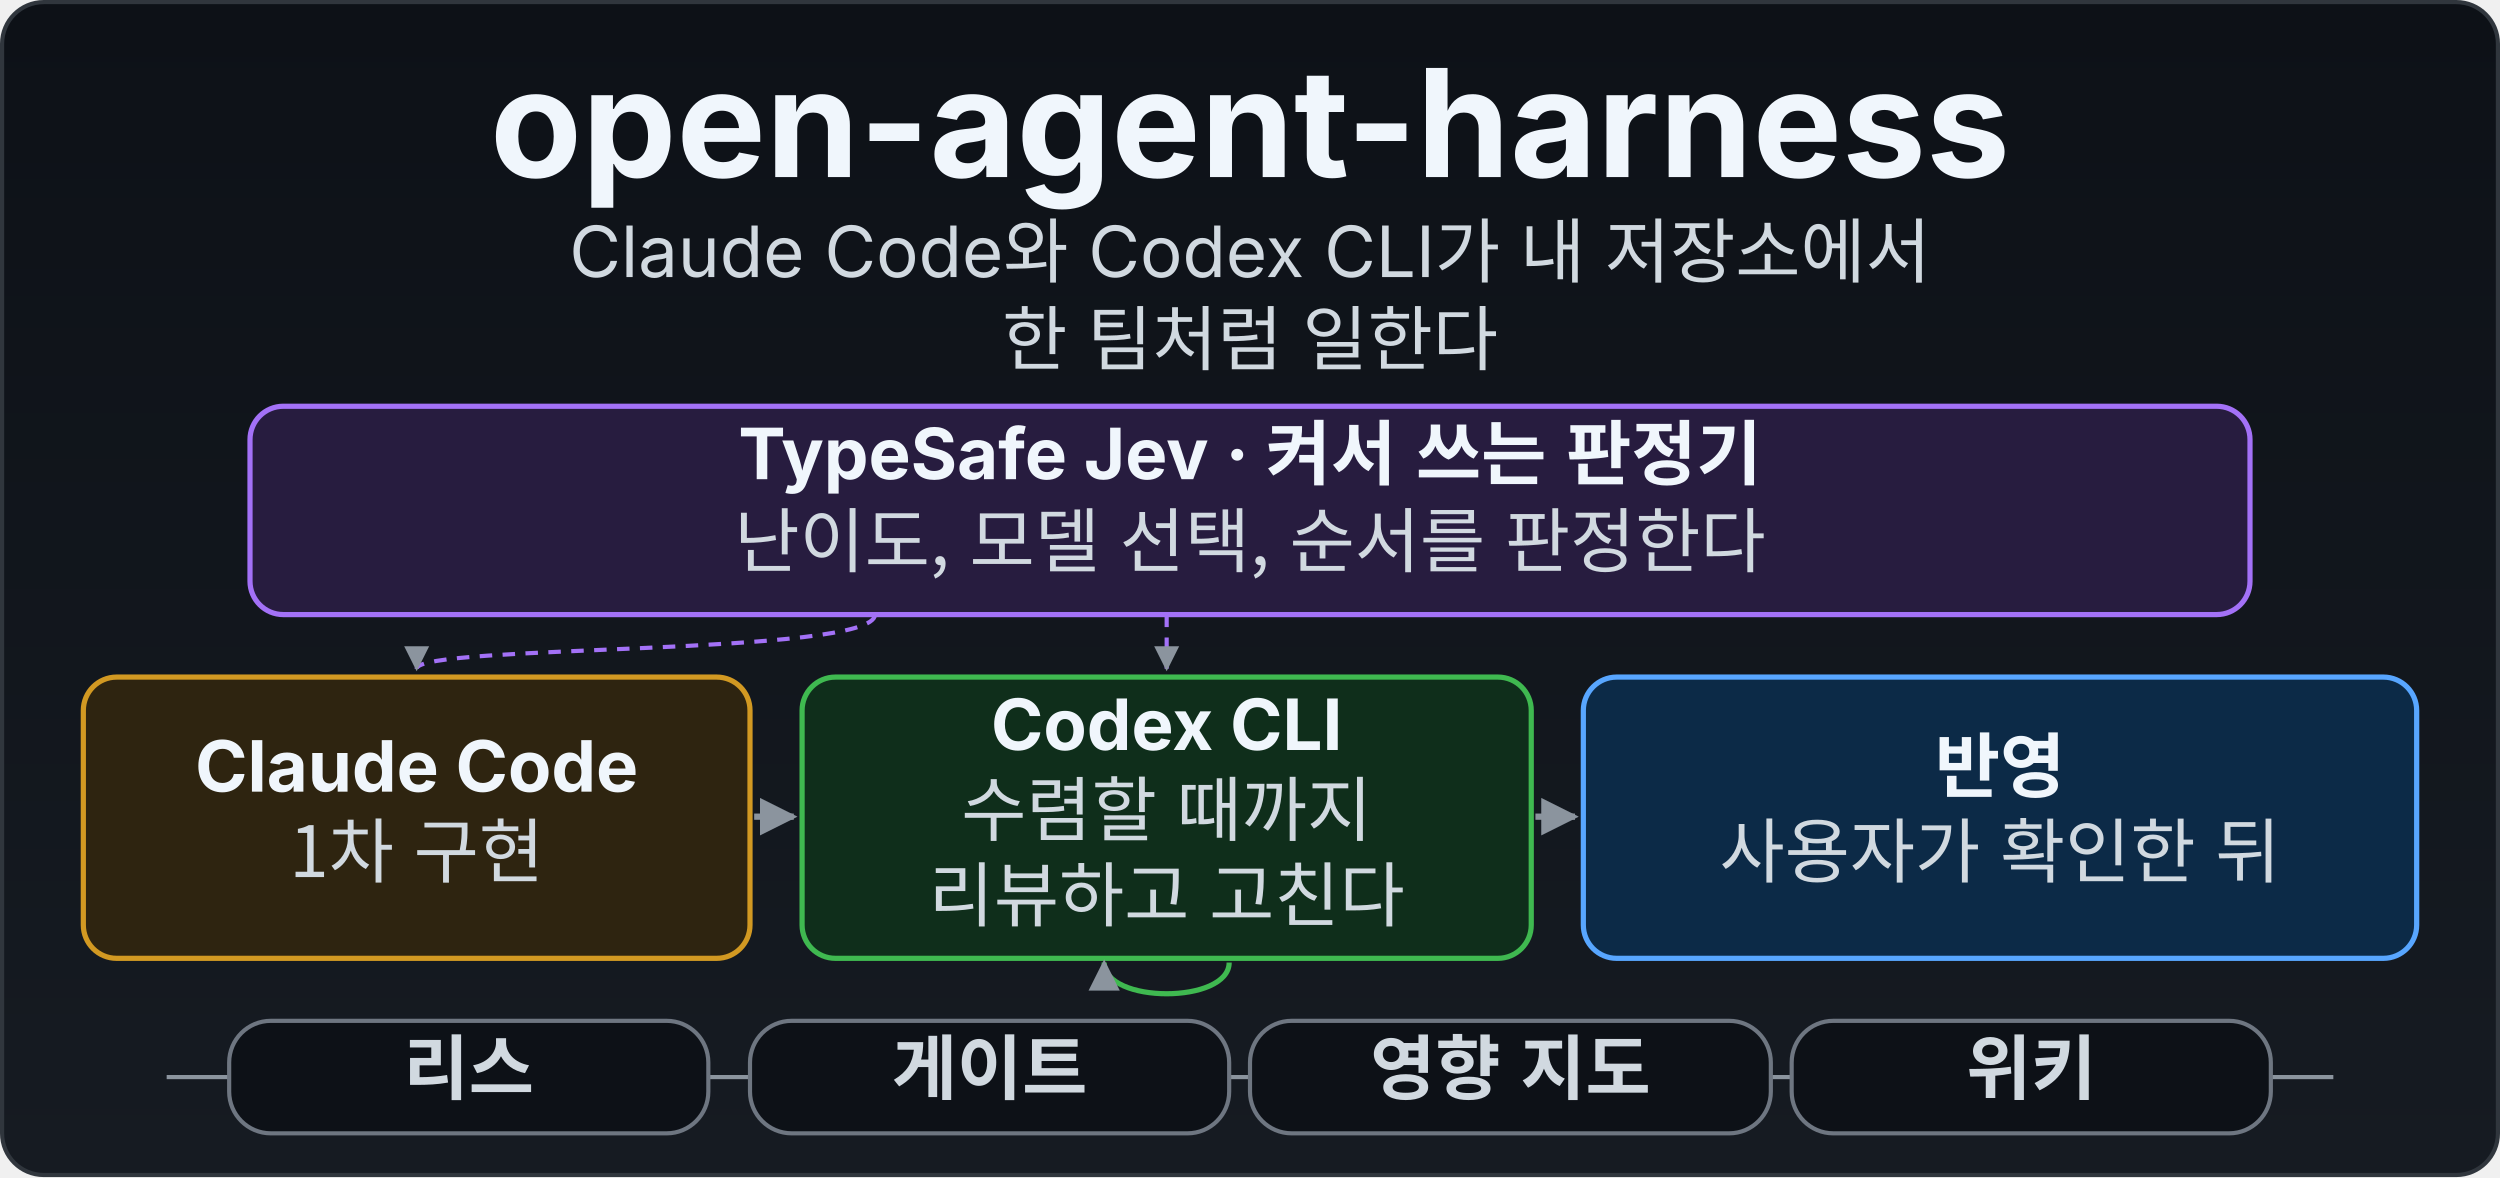
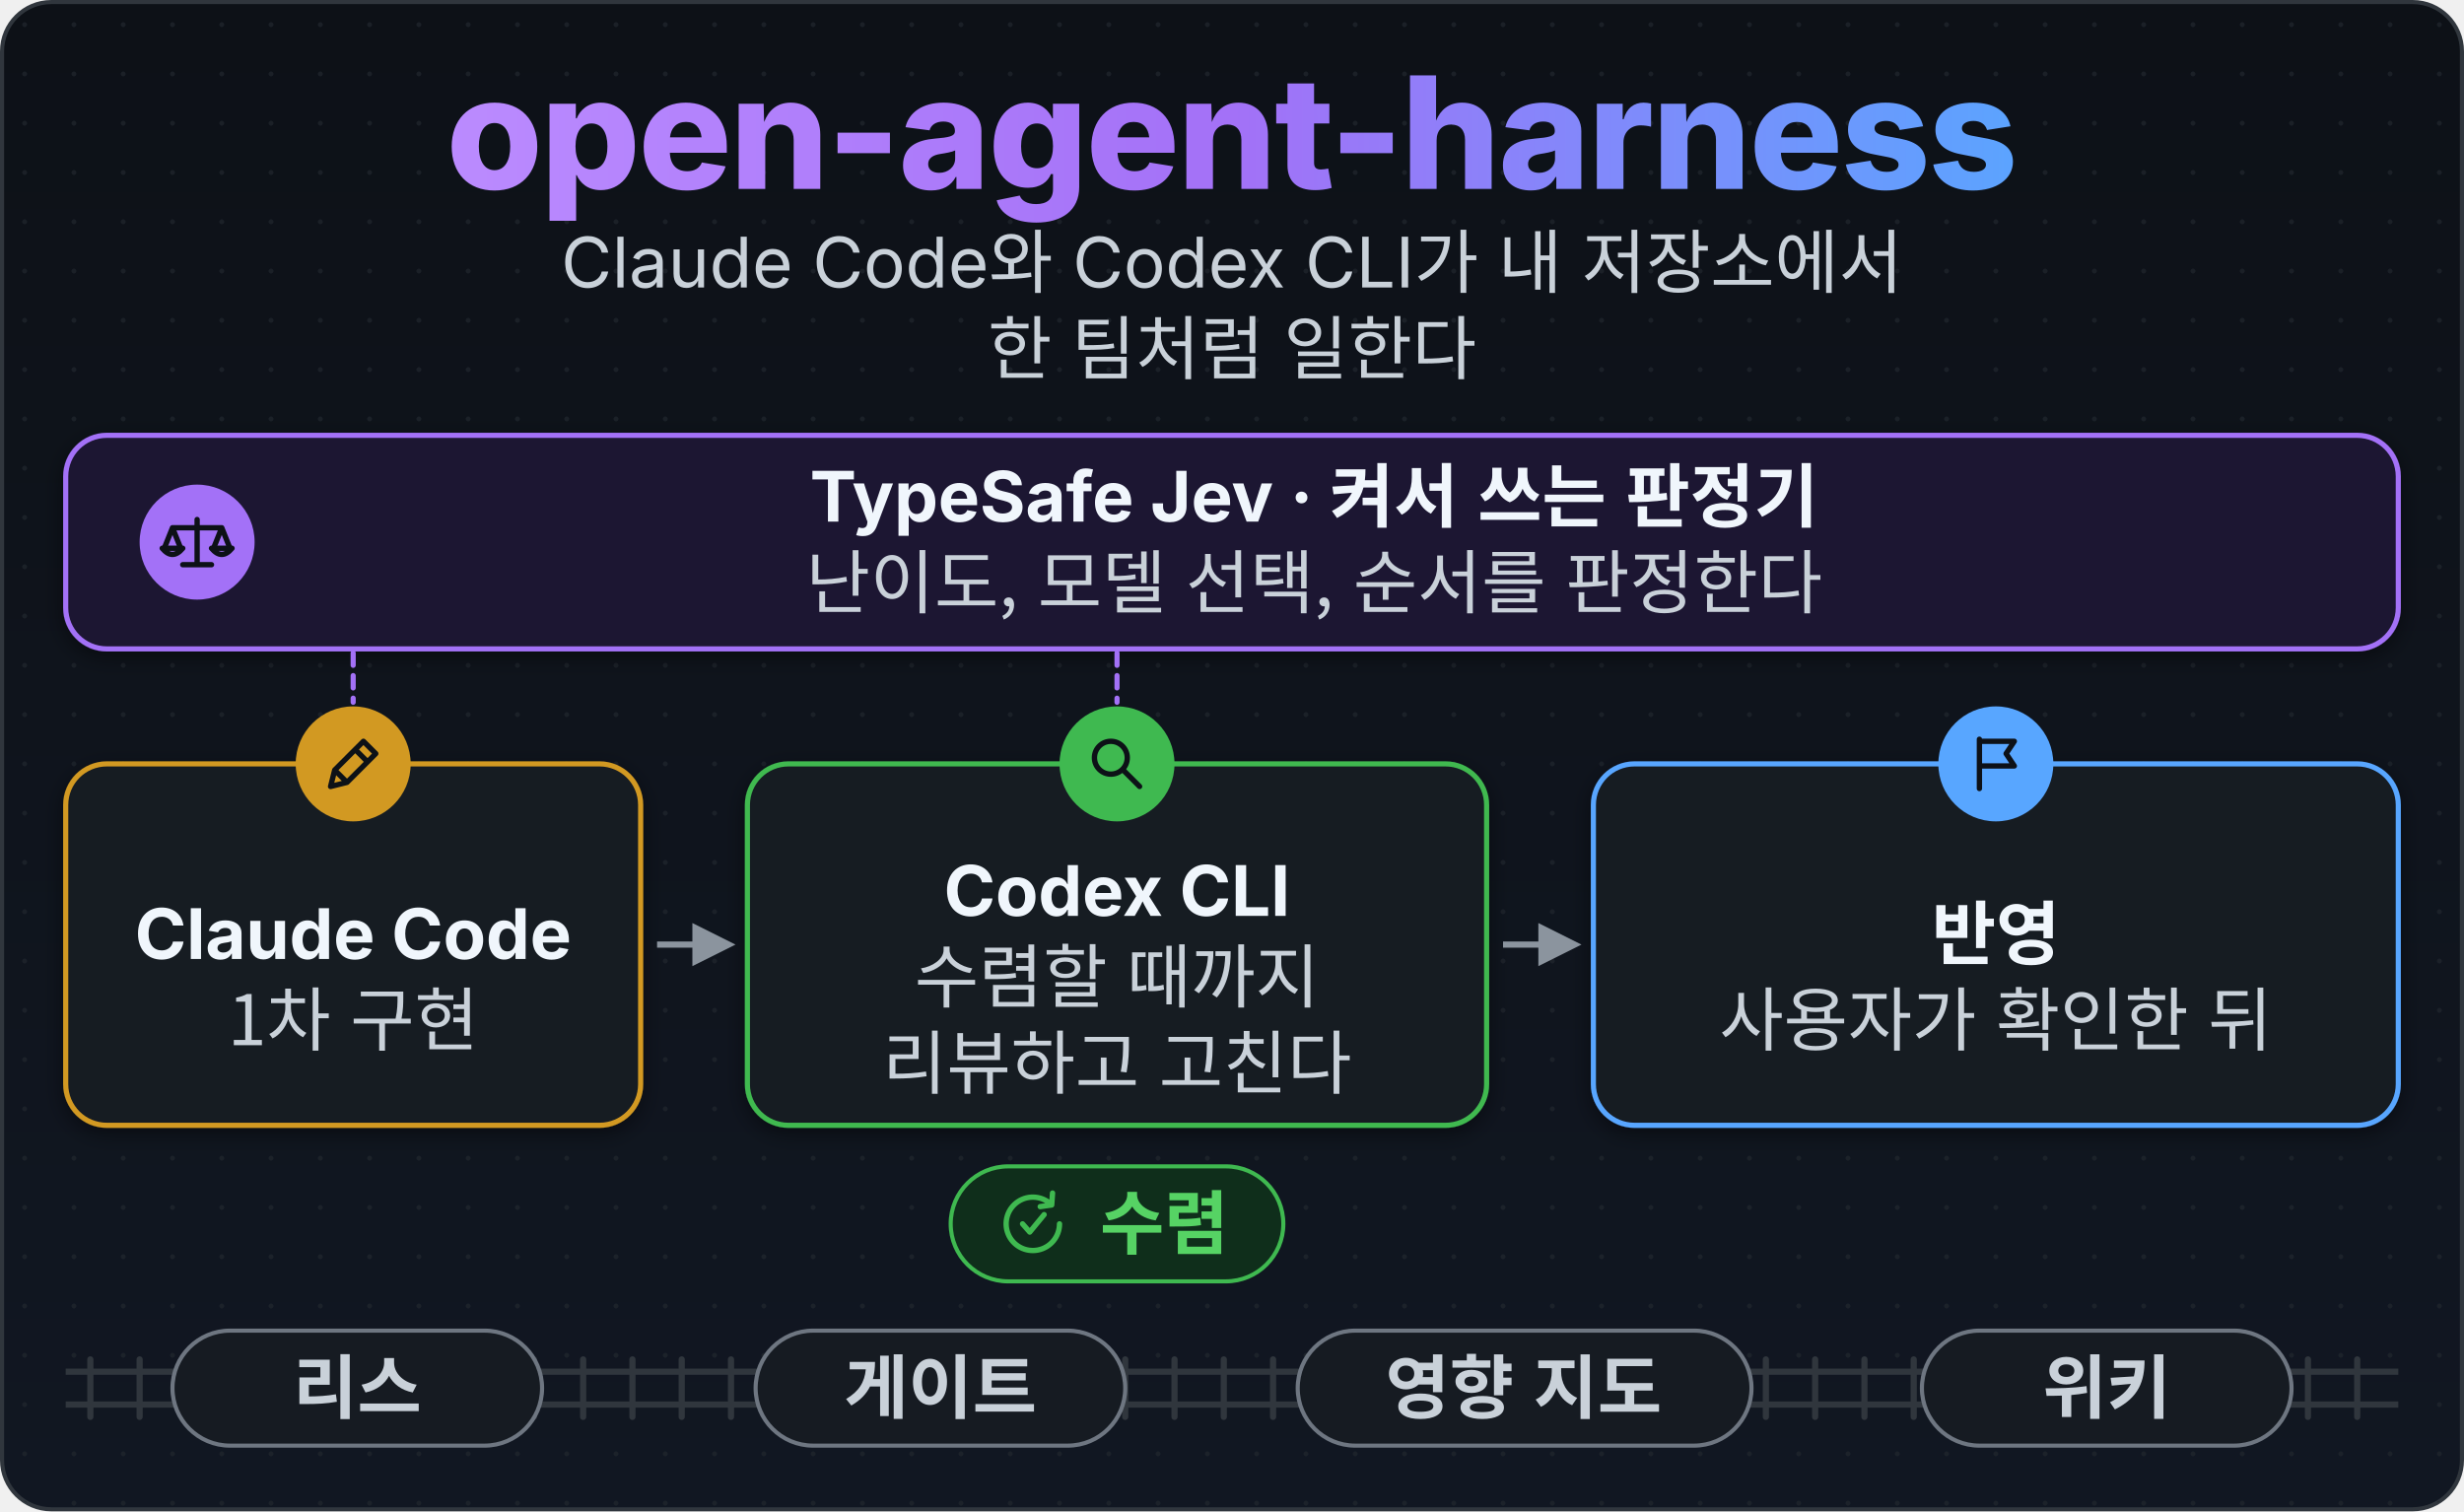
- <svg xmlns="http://www.w3.org/2000/svg" width="1200" height="565" viewBox="0 0 1200 565" role="img" aria-labelledby="title desc" xml:lang="ko">
+ <svg xmlns="http://www.w3.org/2000/svg" width="1200" height="736" viewBox="0 0 1200 736" role="img" aria-labelledby="title desc" xml:lang="ko">
  <defs>
    <linearGradient id="bg" x1="0" y1="0" x2="0" y2="1">
      <stop offset="0" stop-color="#0d1117" />
-       <stop offset="1" stop-color="#161b22" />
+       <stop offset="1" stop-color="#111722" />
    </linearGradient>
-     <marker id="arrow" viewBox="0 0 10 10" refX="9" refY="5" markerWidth="6" markerHeight="6" orient="auto-start-reverse">
+     <linearGradient id="ink" gradientUnits="userSpaceOnUse" x1="200" y1="0" x2="1000" y2="0">
+       <stop offset="0" stop-color="#bc8cff" />
+       <stop offset="0.5" stop-color="#a371f7" />
+       <stop offset="1" stop-color="#58a6ff" />
+     </linearGradient>
+     <pattern id="grid" width="24" height="24" patternUnits="userSpaceOnUse">
+       <circle cx="12" cy="12" r="1.2" fill="#21262d" />
+     </pattern>
+     <filter id="shadow" x="-10%" y="-10%" width="120%" height="140%">
+       <feDropShadow dx="0" dy="3" stdDeviation="5" flood-color="#000000" flood-opacity="0.45" />
+     </filter>
+     <filter id="soft" x="-100%" y="-100%" width="300%" height="300%">
+       <feGaussianBlur stdDeviation="4" />
+     </filter>
+     <marker id="arrow" viewBox="0 0 10 10" refX="8" refY="5" markerWidth="7" markerHeight="7" orient="auto">
      <path d="M0,0 L10,5 L0,10 z" fill="#8b949e" />
    </marker>
  </defs>
  <style>
text { font-family: -apple-system, BlinkMacSystemFont, "Apple SD Gothic Neo", "Malgun Gothic", "Noto Sans KR", "Segoe UI", sans-serif; text-anchor: middle; }
- .title { font-size: 72px; font-weight: 700; fill: #f0f6fc; }
- .pitch { font-size: 34px; fill: #d1d9e0; }
+ .title { font-size: 76px; font-weight: 800; fill: url(#ink); letter-spacing: -1px; }
+ .pitch { font-size: 34px; fill: #c9d1d9; }
.jev { font-size: 34px; font-weight: 700; fill: #f0f6fc; }
- .jevhint { font-size: 34px; fill: #d1d9e0; }
+ .jevhint { font-size: 34px; fill: #c9d1d9; }
.name { font-size: 34px; font-weight: 700; fill: #f0f6fc; }
- .hint { font-size: 34px; fill: #d1d9e0; }
- .rail { font-size: 34px; font-weight: 600; fill: #d1d9e0; }
+ .hint { font-size: 34px; fill: #c9d1d9; }
+ .done { font-size: 34px; font-weight: 700; fill: #56d364; }
+ .rail { font-size: 34px; font-weight: 600; fill: #c9d1d9; }
+ .dot { animation: travel 8s ease-in-out infinite both; }
+ .halo-claude { animation: glow-claude 8s ease-in-out infinite both; }
+ .halo-codex { animation: glow-codex 8s ease-in-out infinite both; }
+ .halo-land { animation: glow-land 8s ease-in-out infinite both; }
+ .ring { transform-box: fill-box; transform-origin: center; animation: spin 8s ease-in-out infinite both; }
+ .settle { animation: settle 8s ease-in-out infinite both; }
+ .judge-link { animation: drift 6s linear infinite both; }
+ @keyframes travel {
+   0% { transform: translate(314px, 460px); opacity: 0; }
+   3% { transform: translate(314px, 460px); opacity: 1; }
+   12% { transform: translate(362px, 460px); opacity: 1; }
+   15% { transform: translate(362px, 460px); opacity: 0; }
+   60% { transform: translate(726px, 460px); opacity: 0; }
+   63% { transform: translate(726px, 460px); opacity: 1; }
+   72% { transform: translate(774px, 460px); opacity: 1; }
+   75%, 100% { transform: translate(774px, 460px); opacity: 0; }
+ }
+ @keyframes glow-claude { 0%, 100% { opacity: 0; } 5% { opacity: 0.5; } 14% { opacity: 0; } }
+ @keyframes glow-codex { 0%, 16%, 60%, 100% { opacity: 0; } 22%, 52% { opacity: 0.5; } }
+ @keyframes glow-land { 0%, 72%, 92%, 100% { opacity: 0; } 78% { opacity: 0.5; } }
+ @keyframes spin { 0%, 16% { transform: rotate(0deg); } 56%, 100% { transform: rotate(720deg); } }
+ @keyframes settle { 0%, 8%, 62%, 100% { opacity: 1; } 14%, 56% { opacity: 0; } }
+ @keyframes drift { to { stroke-dashoffset: -22; } }
+ @media (prefers-reduced-motion: reduce) { * { animation: none !important; } }
</style>
-   <rect x="1" y="1" width="1198" height="563" rx="20" fill="url(#bg)" stroke="#30363d" stroke-width="2" />
-   <text class="title" x="600" y="85">open-agent-harness</text>
-   <text class="pitch" x="600" y="133">Claude Code와 Codex CLI가 내 저장소에서</text>
-   <text class="pitch" x="600" y="175">한 팀처럼 일한다</text>
-   <rect x="120" y="195" width="960" height="100" rx="16" fill="#271c3f" stroke="#a371f7" stroke-width="2.5" />
-   <text class="jev" x="600" y="230">TypeSafe Jev · 켜서 쓰는 판정기</text>
-   <text class="jevhint" x="600" y="272">난이도, 모델 선택, 순서를 판정한다</text>
-   <path d="M420,295 C420,315 200,309 200,321" fill="none" stroke="#a371f7" stroke-width="2" stroke-dasharray="6 5" marker-end="url(#arrow)" />
-   <line x1="560" y1="295" x2="560" y2="321" stroke="#a371f7" stroke-width="2" stroke-dasharray="6 5" marker-end="url(#arrow)" />
-   <rect x="40" y="325" width="320" height="135" rx="16" fill="#2e2410" stroke="#d29922" stroke-width="2.5" />
-   <text class="name" x="200" y="380">Claude Code</text>
-   <text class="hint" x="200" y="421">1차 구현</text>
-   <rect x="385" y="325" width="350" height="135" rx="16" fill="#0f2e1b" stroke="#3fb950" stroke-width="2.5" />
-   <text class="name" x="560" y="360">Codex CLI</text>
-   <text class="hint" x="560" y="401">수렴할 때까지</text>
-   <text class="hint" x="560" y="442">리뷰하고 고친다</text>
-   <rect x="760" y="325" width="400" height="135" rx="16" fill="#0c2a47" stroke="#58a6ff" stroke-width="2.5" />
-   <text class="name" x="960" y="380">반영</text>
-   <text class="hint" x="960" y="421">사용자가 확인한 뒤</text>
-   <line x1="362" y1="392" x2="381" y2="392" stroke="#8b949e" stroke-width="3" marker-end="url(#arrow)" />
-   <line x1="737" y1="392" x2="756" y2="392" stroke="#8b949e" stroke-width="3" marker-end="url(#arrow)" />
-   <path d="M590,462 C590,482 530,482 530,462" fill="none" stroke="#3fb950" stroke-width="2.5" marker-end="url(#arrow)" />
-   <line x1="80" y1="517" x2="1120" y2="517" stroke="#8b949e" stroke-width="2" />
-   <rect x="110" y="490" width="230" height="54" rx="20" fill="#0d1117" stroke="#6e7681" stroke-width="2" />
-   <text class="rail" x="225" y="525">리스</text>
-   <rect x="360" y="490" width="230" height="54" rx="20" fill="#0d1117" stroke="#6e7681" stroke-width="2" />
-   <text class="rail" x="475" y="525">게이트</text>
-   <rect x="600" y="490" width="250" height="54" rx="20" fill="#0d1117" stroke="#6e7681" stroke-width="2" />
-   <text class="rail" x="725" y="525">영향 지도</text>
-   <rect x="860" y="490" width="230" height="54" rx="20" fill="#0d1117" stroke="#6e7681" stroke-width="2" />
-   <text class="rail" x="975" y="525">위키</text>
+   <rect x="1" y="1" width="1198" height="734" rx="24" fill="url(#bg)" stroke="#30363d" stroke-width="2" />
+   <path d="M25,2 H1175 Q1198,2 1198,25 V711 Q1198,734 1175,734 H25 Q2,734 2,711 V25 Q2,2 25,2 Z" fill="url(#grid)" opacity="0.7" />
+   <text class="title" x="600" y="92">open-agent-harness</text>
+   <text class="pitch" x="600" y="140">Claude Code와 Codex CLI가 내 저장소에서</text>
+   <text class="pitch" x="600" y="182">한 팀처럼 일한다</text>
+   <rect x="32" y="212" width="1136" height="104" rx="20" fill="#1b1530" stroke="#a371f7" stroke-width="2.5" filter="url(#shadow)" />
+   <circle cx="96" cy="264" r="28" fill="#a371f7" />
+   <g transform="translate(96 264)" fill="none" stroke="#0d1117" stroke-width="2.6" stroke-linecap="round" stroke-linejoin="round">
+     <path d="M0,-11 L0,10 M-7,11 L7,11 M-12,-7 L12,-7 M-12,-7 L-16,3 M-12,-7 L-8,3 M12,-7 L8,3 M12,-7 L16,3" />
+     <path d="M-17,3 Q-12,9 -7,3 Z M7,3 Q12,9 17,3 Z" />
+   </g>
+   <text class="jev" x="640" y="254">TypeSafe Jev · 켜서 쓰는 판정기</text>
+   <text class="jevhint" x="640" y="296">난이도, 모델 선택, 순서를 판정한다</text>
+   <line class="judge-link" x1="172" y1="318" x2="172" y2="342" stroke="#a371f7" stroke-width="2.5" stroke-dasharray="6 5" stroke-linecap="round" />
+   <line class="judge-link" x1="544" y1="318" x2="544" y2="342" stroke="#a371f7" stroke-width="2.5" stroke-dasharray="6 5" stroke-linecap="round" />
+   <rect x="32" y="372" width="280" height="176" rx="20" fill="#161b22" stroke="#d29922" stroke-width="2.5" filter="url(#shadow)" />
+   <text class="name" x="172" y="467">Claude Code</text>
+   <text class="hint" x="172" y="509">1차 구현</text>
+   <circle class="halo halo-claude" cx="172" cy="372" r="36" fill="none" stroke="#d29922" stroke-width="3" opacity="0" />
+   <circle cx="172" cy="372" r="28" fill="#d29922" />
+   <g transform="translate(172 372)" fill="none" stroke="#0d1117" stroke-width="2.6" stroke-linecap="round" stroke-linejoin="round">
+     <path d="M-11,11 L-9,3 L5,-11 L11,-5 L-3,9 Z M1,-7 L7,-1 M-9,3 L-3,9" />
+   </g>
+   <rect x="364" y="372" width="360" height="176" rx="20" fill="#161b22" stroke="#3fb950" stroke-width="2.5" filter="url(#shadow)" />
+   <text class="name" x="544" y="446">Codex CLI</text>
+   <text class="hint" x="544" y="488">수렴할 때까지</text>
+   <text class="hint" x="544" y="530">리뷰하고 고친다</text>
+   <circle class="halo halo-codex" cx="544" cy="372" r="36" fill="none" stroke="#3fb950" stroke-width="3" opacity="0" />
+   <circle cx="544" cy="372" r="28" fill="#3fb950" />
+   <g transform="translate(544 372)" fill="none" stroke="#0d1117" stroke-width="2.6" stroke-linecap="round" stroke-linejoin="round">
+     <circle cx="-3" cy="-3" r="8" />
+     <path d="M3,3 L11,11" />
+   </g>
+   <rect x="776" y="372" width="392" height="176" rx="20" fill="#161b22" stroke="#58a6ff" stroke-width="2.5" filter="url(#shadow)" />
+   <text class="name" x="972" y="467">반영</text>
+   <text class="hint" x="972" y="509">사용자가 확인한 뒤</text>
+   <circle class="halo halo-land" cx="972" cy="372" r="36" fill="none" stroke="#58a6ff" stroke-width="3" opacity="0" />
+   <circle cx="972" cy="372" r="28" fill="#58a6ff" />
+   <g transform="translate(972 372)" fill="none" stroke="#0d1117" stroke-width="2.6" stroke-linecap="round" stroke-linejoin="round">
+     <path d="M-8,12 L-8,-12 M-8,-11 L9,-11 L5,-5 L9,1 L-8,1" />
+   </g>
+   <line x1="320" y1="460" x2="354" y2="460" stroke="#8b949e" stroke-width="3" marker-end="url(#arrow)" />
+   <line x1="732" y1="460" x2="766" y2="460" stroke="#8b949e" stroke-width="3" marker-end="url(#arrow)" />
+   <rect x="463" y="568" width="162" height="56" rx="28" fill="#0f2e1b" stroke="#3fb950" stroke-width="2" />
+   <g transform="translate(503 596)" fill="none" stroke="#3fb950" stroke-width="2.6" stroke-linecap="round" stroke-linejoin="round">
+     <path class="ring" d="M13,0 A13,13 0 1 1 9.2,-9.2 M9.2,-9.2 L9.6,-15 M9.2,-9.2 L3.6,-8.4" />
+     <path class="settle" d="M-5,0 L-1.5,4 L5.5,-4.5" />
+   </g>
+   <g class="settle">
+     <text class="done" x="567" y="608">수렴</text>
+   </g>
+   <line x1="32" y1="668" x2="1168" y2="668" stroke="#30363d" stroke-width="3" />
+   <line x1="32" y1="684" x2="1168" y2="684" stroke="#30363d" stroke-width="3" />
+   <path d="M44,662 V690 M68,662 V690 M92,662 V690 M116,662 V690 M140,662 V690 M164,662 V690 M188,662 V690 M212,662 V690 M236,662 V690 M260,662 V690 M284,662 V690 M308,662 V690 M332,662 V690 M356,662 V690 M380,662 V690 M404,662 V690 M428,662 V690 M452,662 V690 M476,662 V690 M500,662 V690 M524,662 V690 M548,662 V690 M572,662 V690 M596,662 V690 M620,662 V690 M644,662 V690 M668,662 V690 M692,662 V690 M716,662 V690 M740,662 V690 M764,662 V690 M788,662 V690 M812,662 V690 M836,662 V690 M860,662 V690 M884,662 V690 M908,662 V690 M932,662 V690 M956,662 V690 M980,662 V690 M1004,662 V690 M1028,662 V690 M1052,662 V690 M1076,662 V690 M1100,662 V690 M1124,662 V690 M1148,662 V690" stroke="#30363d" stroke-width="3" stroke-linecap="round" />
+   <rect x="84" y="648" width="180" height="56" rx="28" fill="#161b22" stroke="#6e7681" stroke-width="2" />
+   <text class="rail" x="174" y="688">리스</text>
+   <rect x="368" y="648" width="180" height="56" rx="28" fill="#161b22" stroke="#6e7681" stroke-width="2" />
+   <text class="rail" x="458" y="688">게이트</text>
+   <rect x="632" y="648" width="221" height="56" rx="28" fill="#161b22" stroke="#6e7681" stroke-width="2" />
+   <text class="rail" x="742" y="688">영향 지도</text>
+   <rect x="936" y="648" width="180" height="56" rx="28" fill="#161b22" stroke="#6e7681" stroke-width="2" />
+   <text class="rail" x="1026" y="688">위키</text>
+   <g class="dot" opacity="0">
+     <circle r="12" fill="#58a6ff" opacity="0.45" filter="url(#soft)" />
+     <circle r="6" fill="#58a6ff" />
+     <circle r="2.5" fill="#ffffff" />
+   </g>
</svg>
